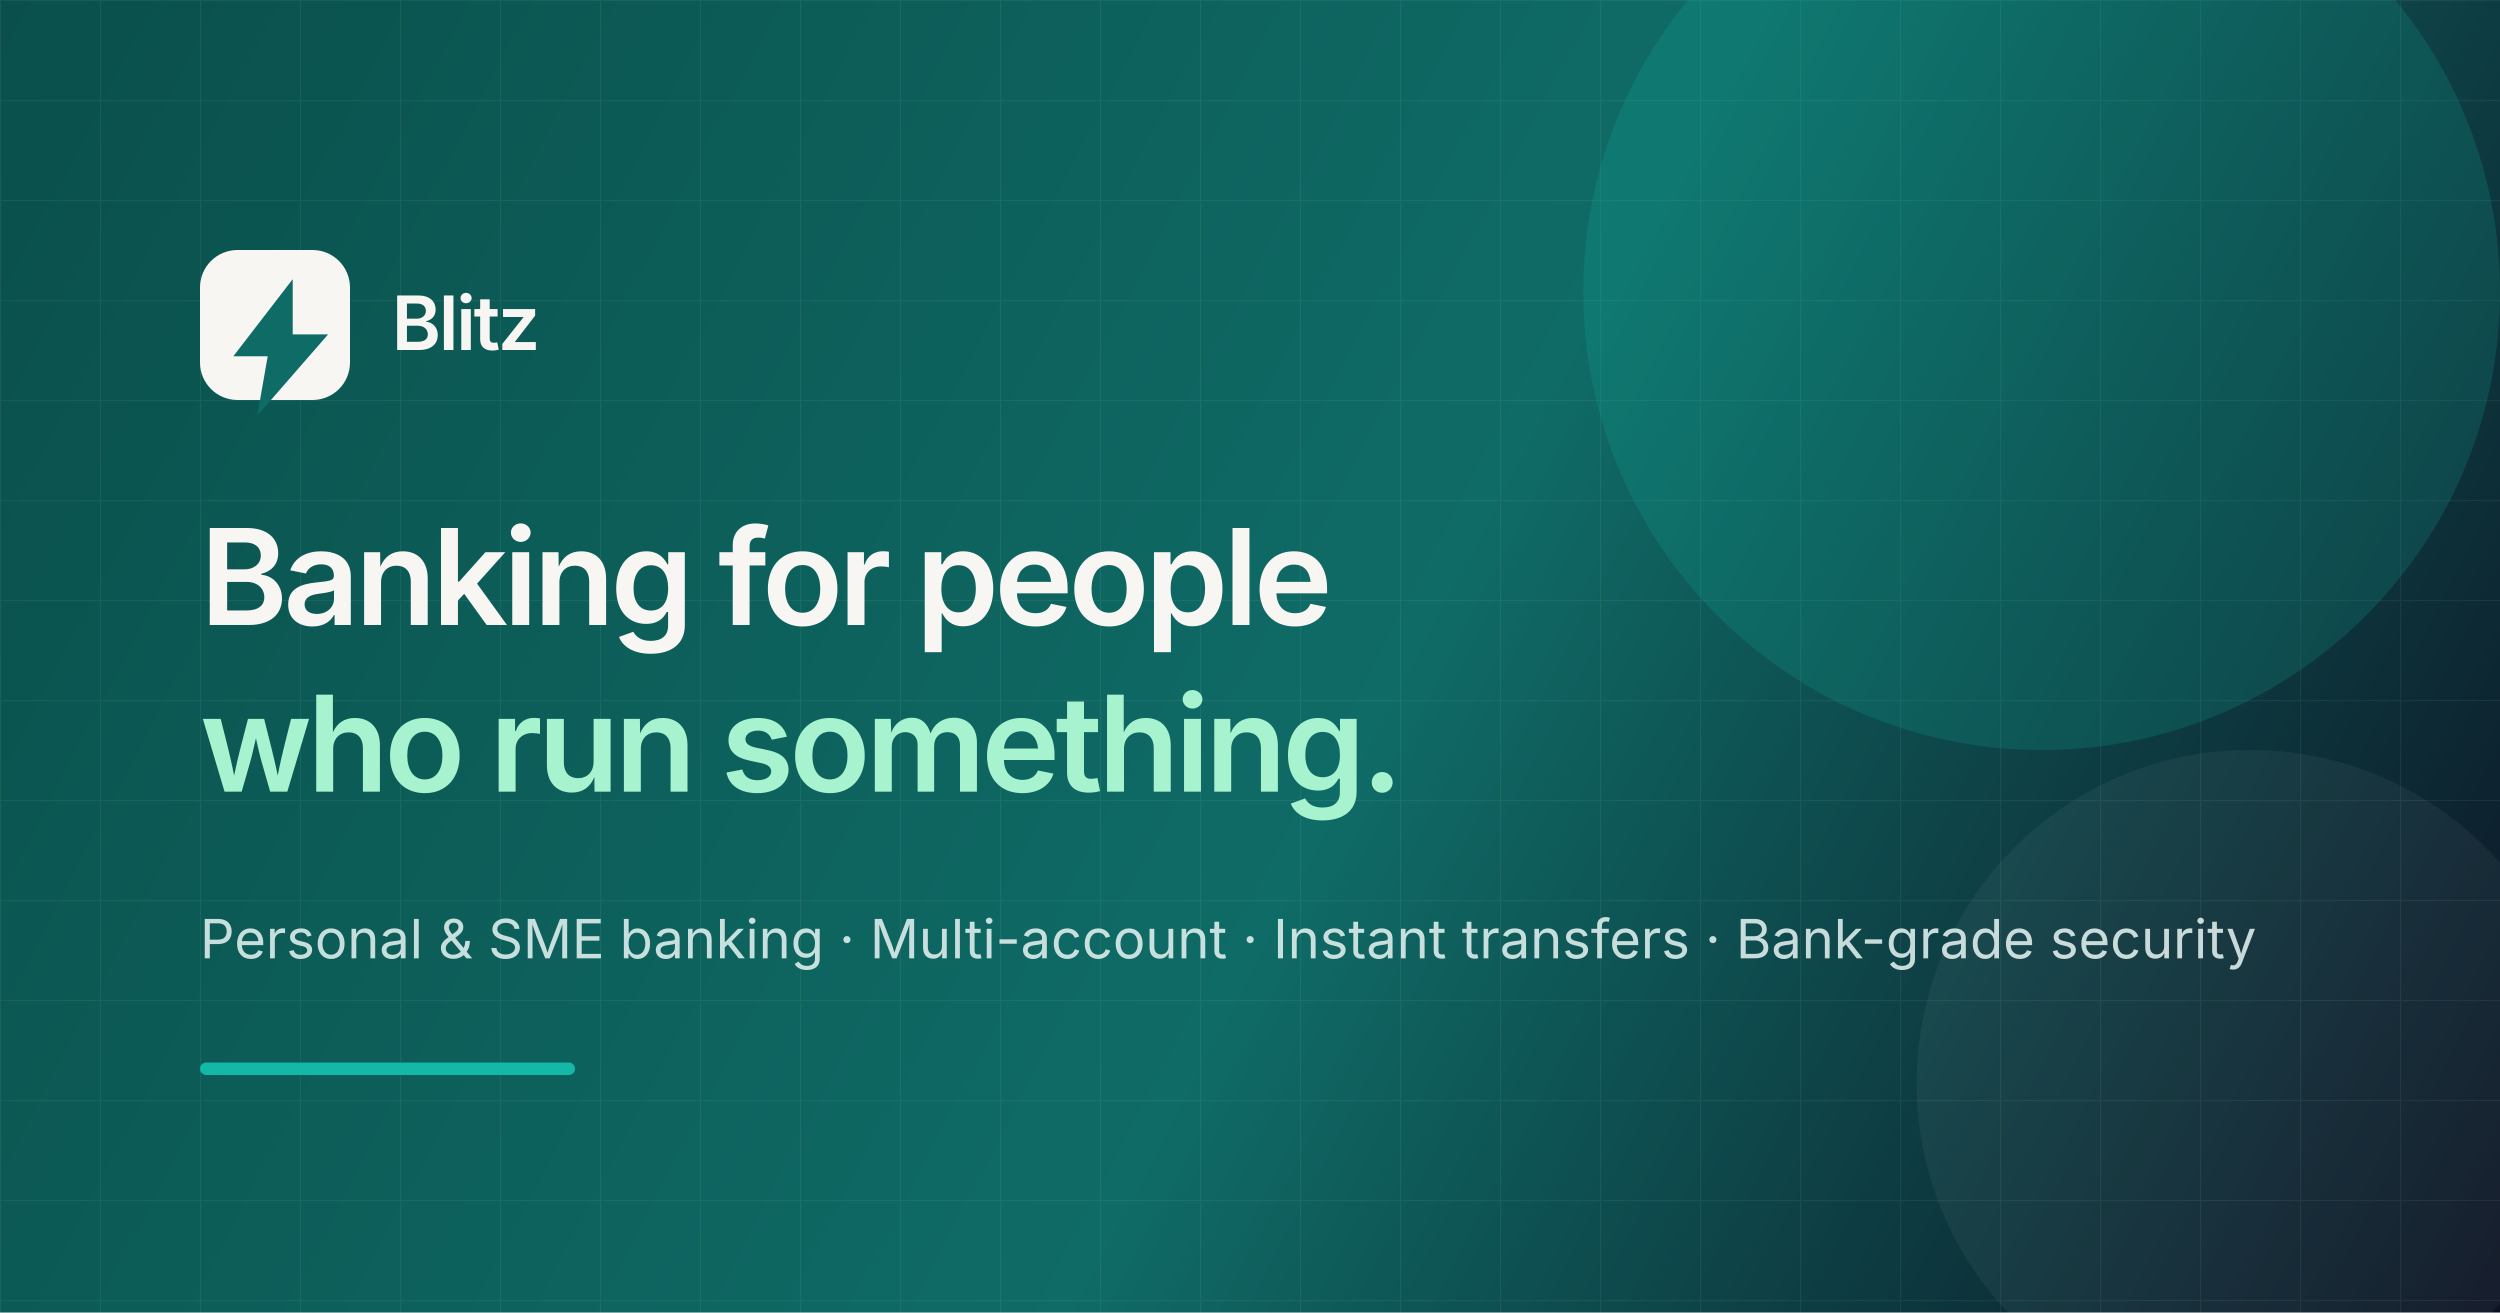
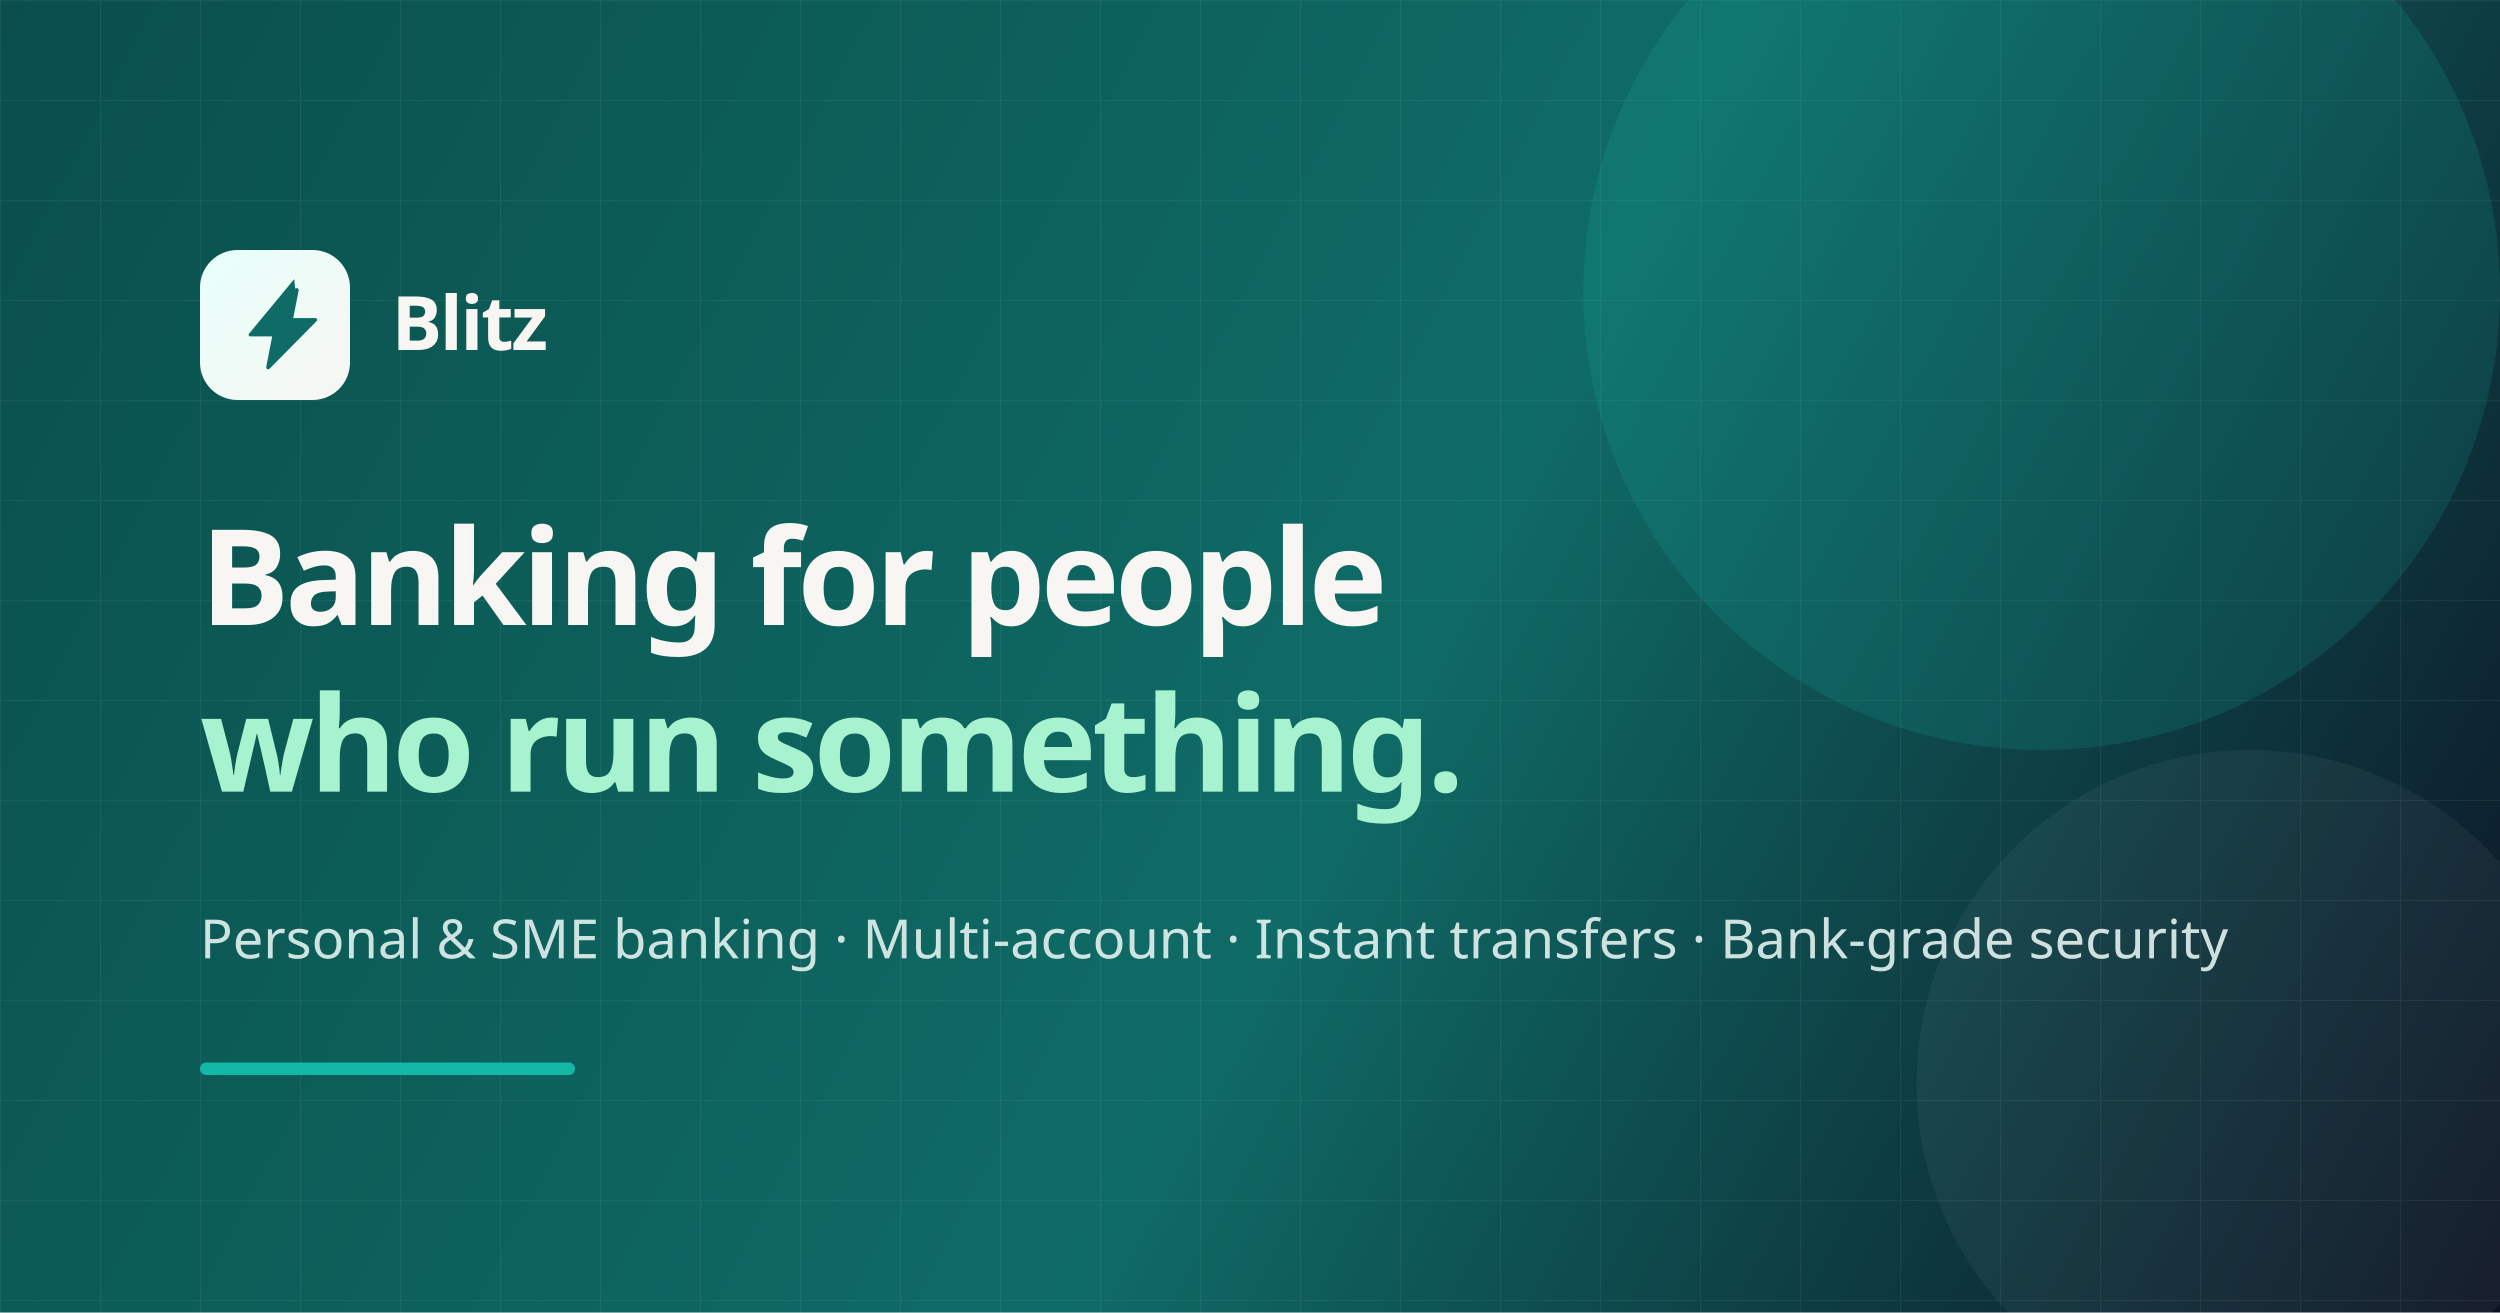
- <svg xmlns="http://www.w3.org/2000/svg" width="1200" height="630" viewBox="0 0 1200 630" fill="none">
+ <svg xmlns="http://www.w3.org/2000/svg" width="1200" height="630" viewBox="0 0 1200 630" fill="none" role="img" aria-label="Blitz">
  <defs>
-     <linearGradient id="bg" x1="0" y1="0" x2="1200" y2="630" gradientUnits="userSpaceOnUse">
+     <linearGradient id="og-bg" x1="0" y1="0" x2="1200" y2="630" gradientUnits="userSpaceOnUse">
      <stop stop-color="#0A4F4B" />
      <stop offset="0.55" stop-color="#0F6B66" />
      <stop offset="1" stop-color="#0C1222" />
    </linearGradient>
-     <pattern id="grid" width="48" height="48" patternUnits="userSpaceOnUse">
+     <linearGradient id="og-mark" x1="96" y1="120" x2="168" y2="192" gradientUnits="userSpaceOnUse">
+       <stop stop-color="#E8FFFB" />
+       <stop offset="1" stop-color="#F7F6F2" />
+     </linearGradient>
+     <pattern id="og-grid" width="48" height="48" patternUnits="userSpaceOnUse">
      <path d="M48 0H0V48" fill="none" stroke="white" stroke-opacity="0.06" />
    </pattern>
  </defs>
-   <rect width="1200" height="630" fill="url(#bg)" />
-   <rect width="1200" height="630" fill="url(#grid)" />
-   <circle cx="980" cy="140" r="220" fill="#14B8A6" fill-opacity="0.18" />
+   <rect width="1200" height="630" fill="url(#og-bg)" />
+   <rect width="1200" height="630" fill="url(#og-grid)" />
+   <circle cx="980" cy="140" r="220" fill="#14B8A6" fill-opacity="0.16" />
  <circle cx="1080" cy="520" r="160" fill="#F7F6F2" fill-opacity="0.05" />
-   <rect x="96" y="120" width="72" height="72" rx="18" fill="#F7F6F2" />
-   <path d="M140.5 134 112 171h16.5l-5 28.5 34-39h-17L140.5 134Z" fill="#0F6B66" />
-   <text x="188" y="168" font-family="system-ui, -apple-system, Segoe UI, sans-serif" font-size="36" font-weight="600" fill="#F7F6F2" letter-spacing="-0.03em">Blitz</text>
-   <text x="96" y="300" font-family="system-ui, -apple-system, Segoe UI, sans-serif" font-size="64" font-weight="600" fill="#F7F6F2" letter-spacing="-0.035em">Banking for people</text>
-   <text x="96" y="380" font-family="system-ui, -apple-system, Segoe UI, sans-serif" font-size="64" font-weight="600" fill="#A7F3D0" letter-spacing="-0.035em">who run something.</text>
-   <text x="96" y="460" font-family="system-ui, -apple-system, Segoe UI, sans-serif" font-size="26" fill="#E8F5F3" fill-opacity="0.85">Personal &amp; SME banking · Multi-account · Instant transfers · Bank-grade security</text>
+   <rect x="96" y="120" width="72" height="72" rx="18" fill="url(#og-mark)" />
+   <path fill="#0F6B66" d="M141.2 134 119.5 160.2c-.42.5-.06 1.28.6 1.28h10.55l-2.85 14.65c-.19.95 1 1.53 1.65.8L152 154.1c.46-.55.1-1.42-.6-1.42h-10.65l2.6-13.25c.19-.96-1-1.54-1.65-.82Z" />
+   <text x="188" y="168" font-family="Instrument Sans, ui-sans-serif, system-ui, sans-serif" font-size="36" font-weight="650" fill="#F7F6F2" letter-spacing="-0.03em">Blitz</text>
+   <text x="96" y="300" font-family="Instrument Sans, ui-sans-serif, system-ui, sans-serif" font-size="64" font-weight="650" fill="#F7F6F2" letter-spacing="-0.035em">Banking for people</text>
+   <text x="96" y="380" font-family="Instrument Sans, ui-sans-serif, system-ui, sans-serif" font-size="64" font-weight="650" fill="#A7F3D0" letter-spacing="-0.035em">who run something.</text>
+   <text x="96" y="460" font-family="Instrument Sans, ui-sans-serif, system-ui, sans-serif" font-size="26" fill="#E8F5F3" fill-opacity="0.88">Personal &amp; SME banking · Multi-account · Instant transfers · Bank-grade security</text>
  <rect x="96" y="510" width="180" height="6" rx="3" fill="#14B8A6" />
</svg>
